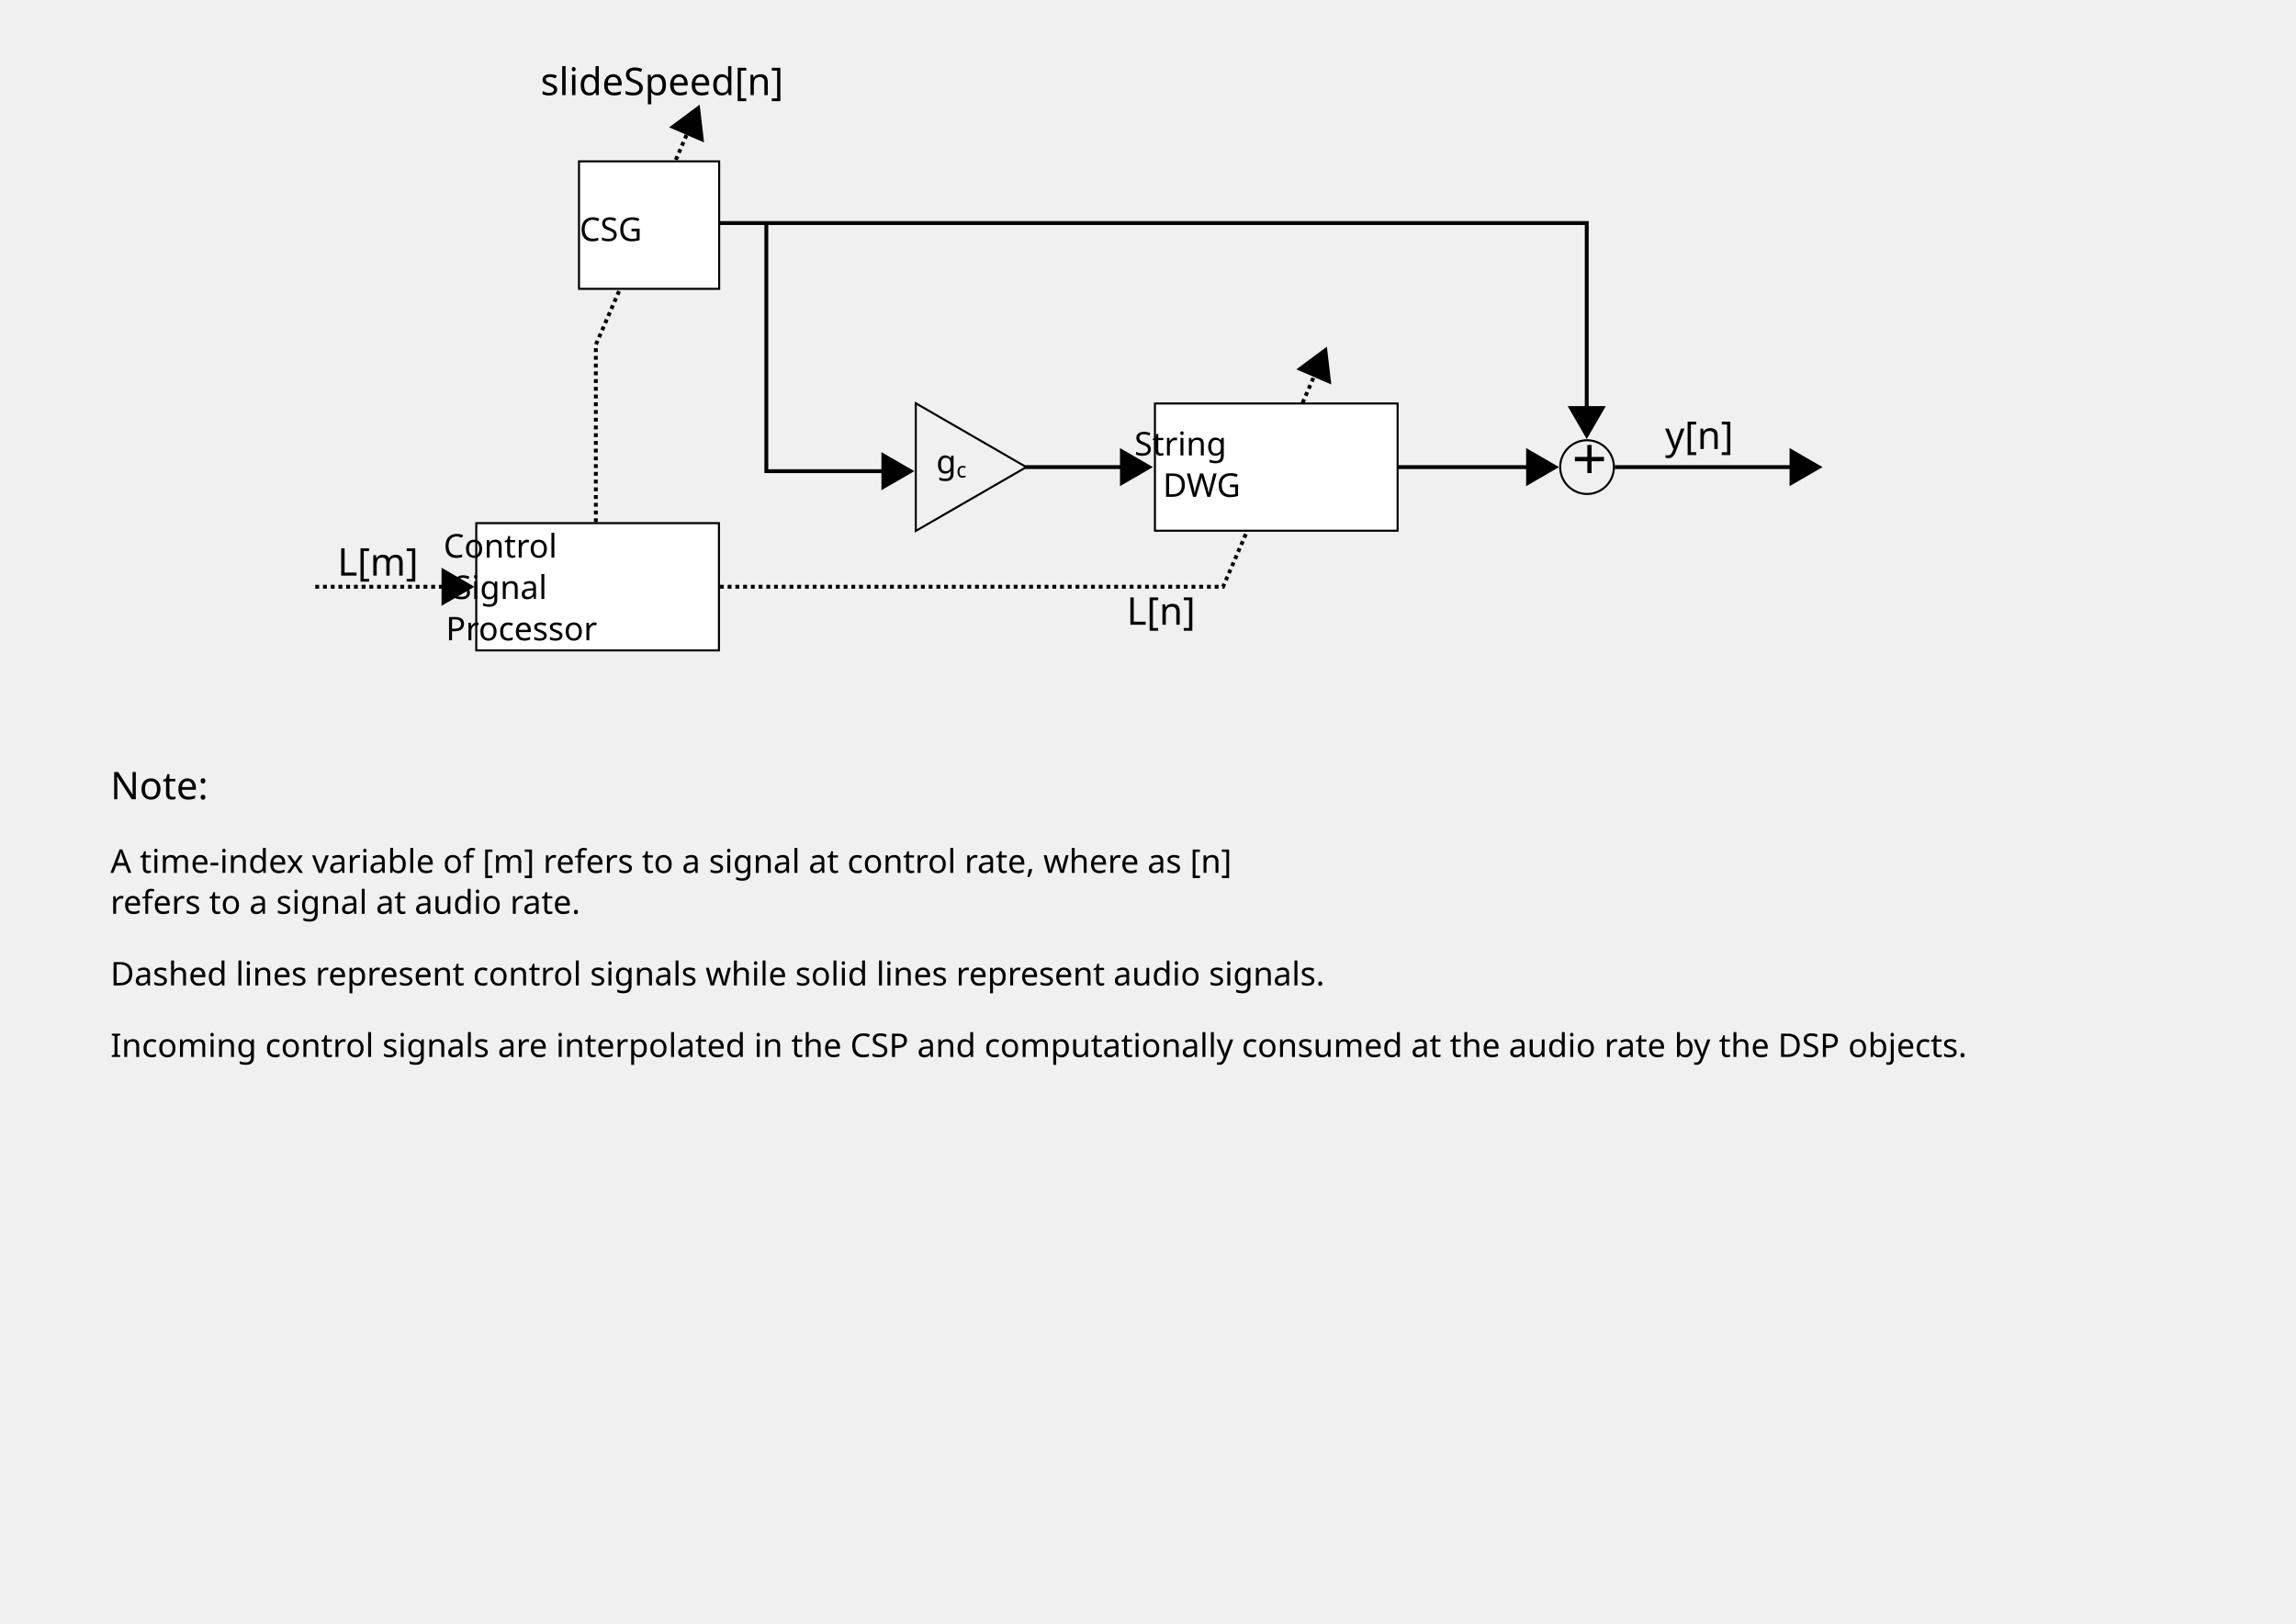
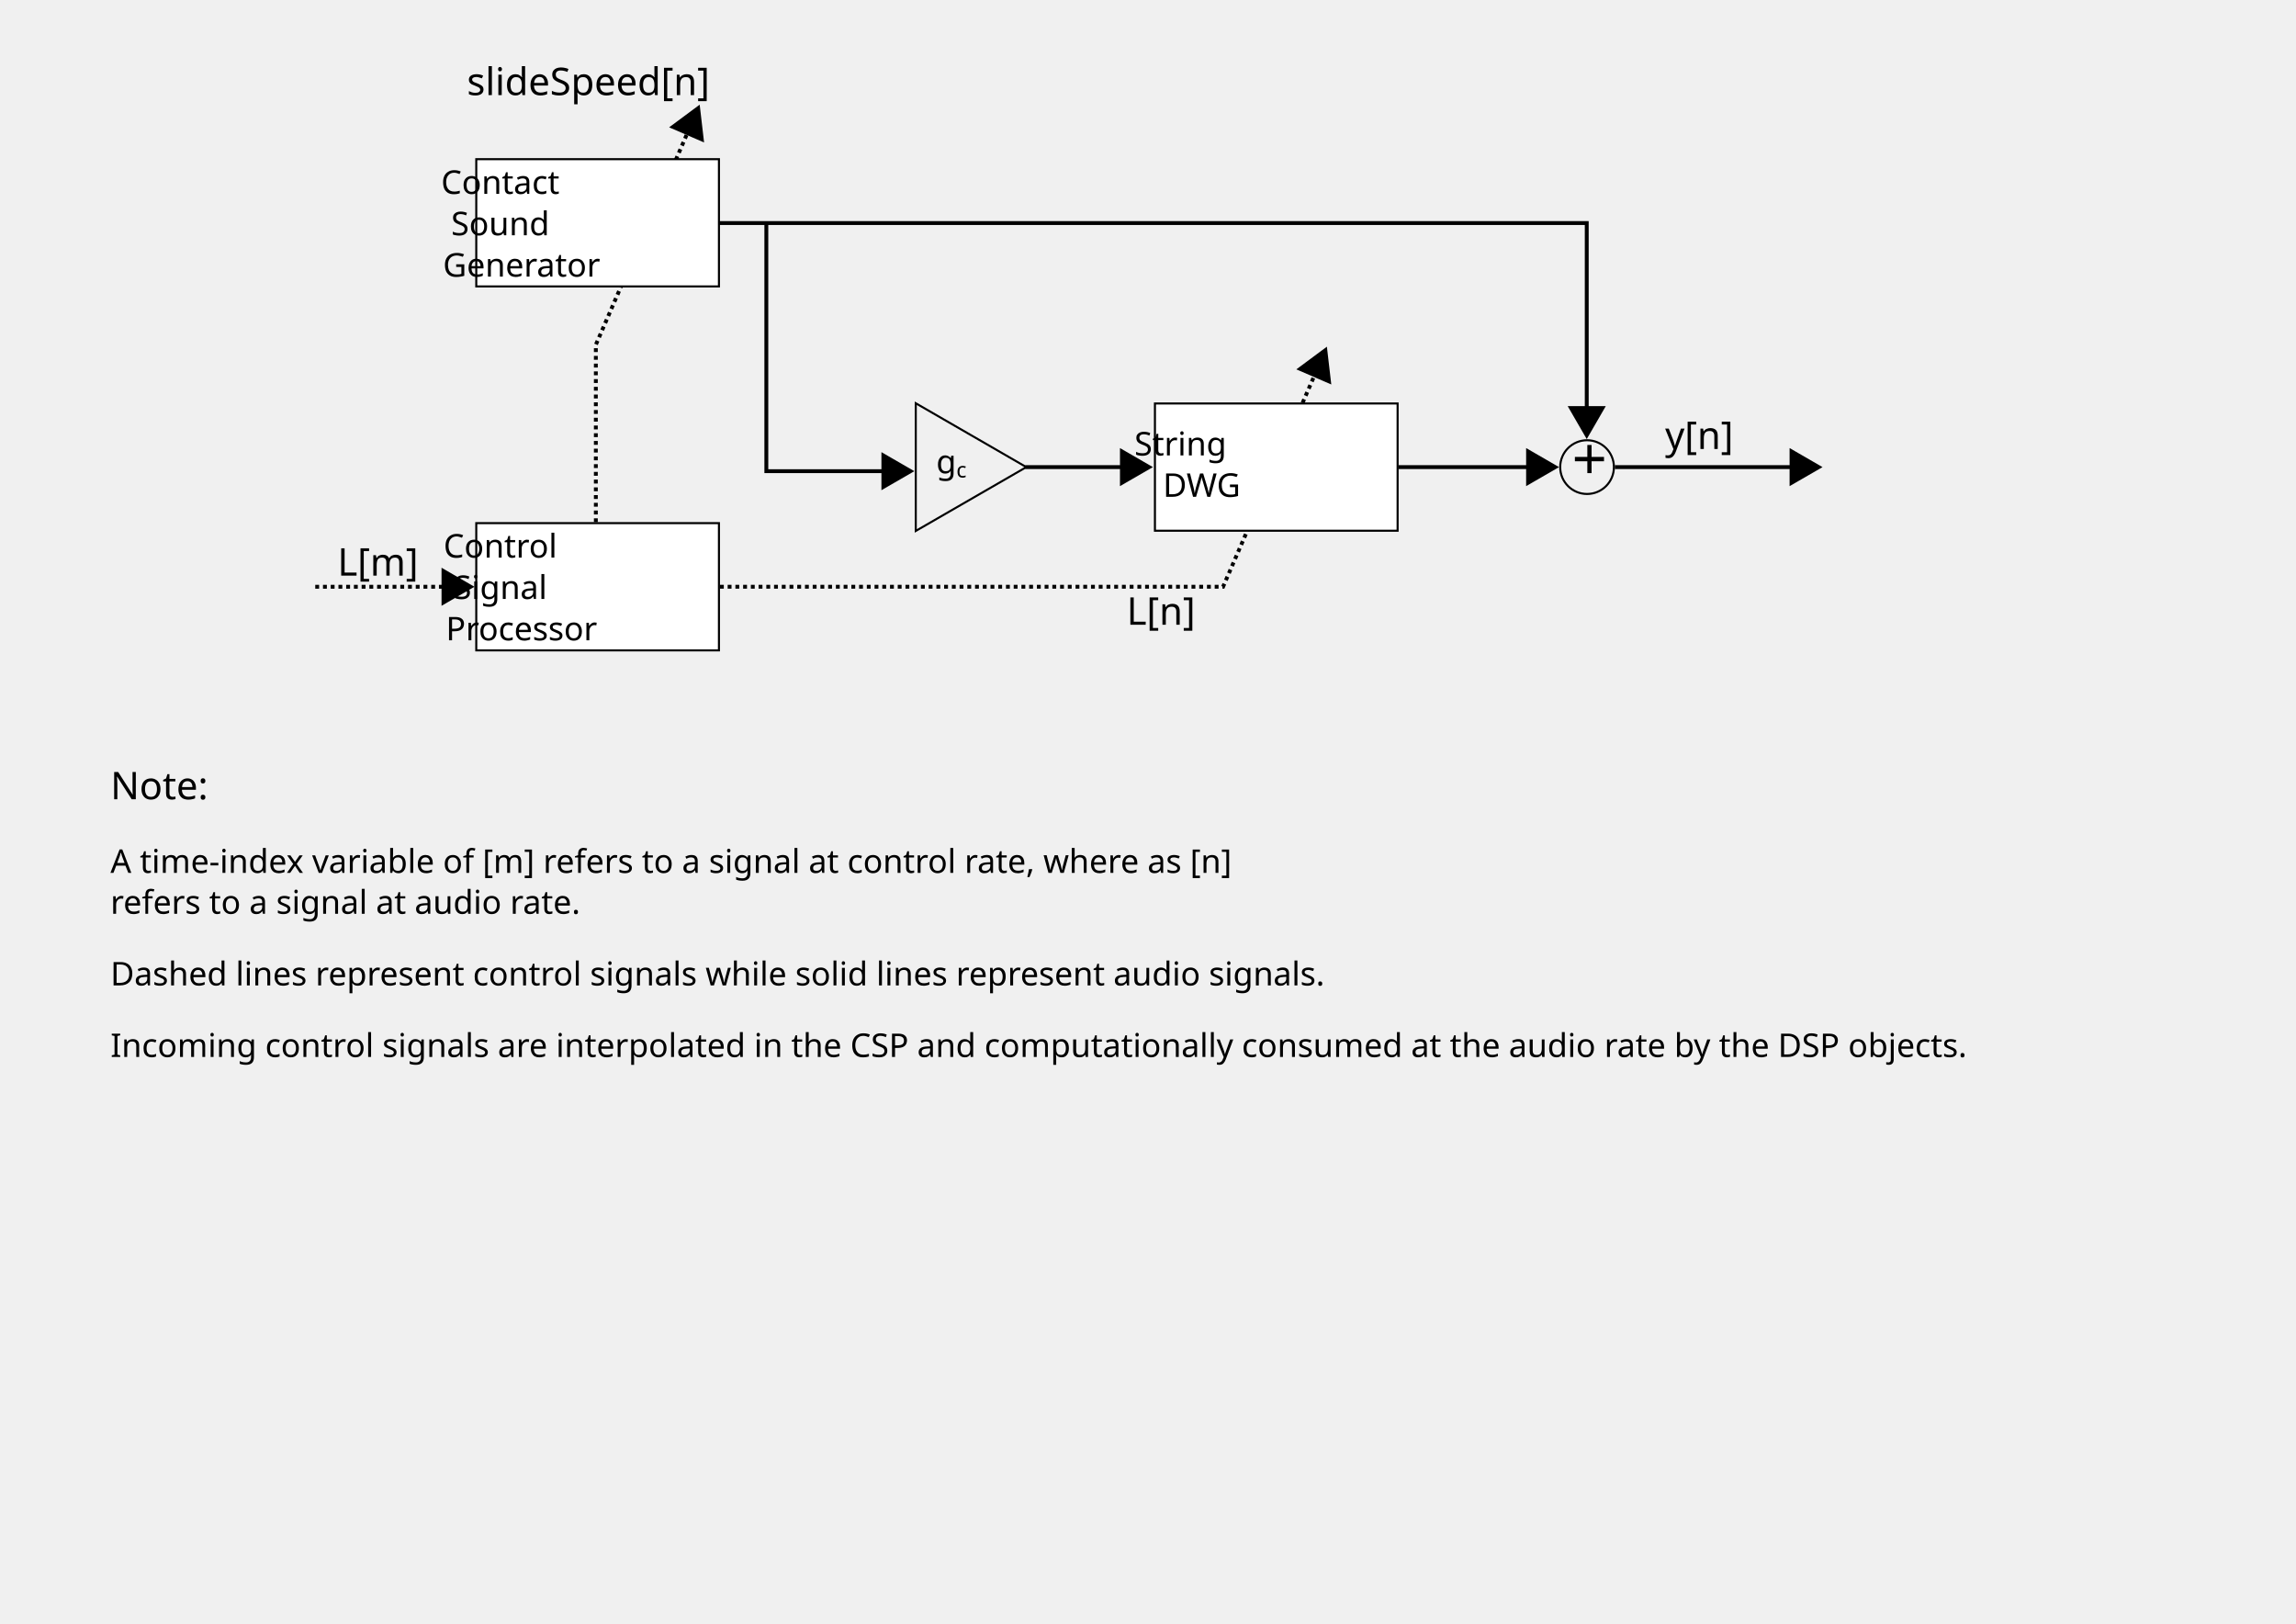
<svg xmlns="http://www.w3.org/2000/svg" width="297mm" height="210mm" viewBox="0 0 297 210" version="1.1" id="svg8">
  <defs id="defs2">
    <marker orient="auto" refY="0.0" refX="0.0" id="marker3201" style="overflow:visible">
      <path id="path3199" d="M 5.77,0.0 L -2.88,5.0 L -2.88,-5.0 L 5.77,0.0 z " style="fill-rule:evenodd;stroke:#000000;stroke-width:1pt;stroke-opacity:1;fill:#000000;fill-opacity:1" transform="scale(0.8)" />
    </marker>
    <marker style="overflow:visible" id="marker1026" refX="0.0" refY="0.0" orient="auto">
      <path transform="scale(0.8)" style="fill-rule:evenodd;stroke:#000000;stroke-width:1pt;stroke-opacity:1;fill:#000000;fill-opacity:1" d="M 5.77,0.0 L -2.88,5.0 L -2.88,-5.0 L 5.77,0.0 z " id="path1024" />
    </marker>
    <marker style="overflow:visible" id="marker1593" refX="0.0" refY="0.0" orient="auto">
      <path transform="scale(0.8)" style="fill-rule:evenodd;stroke:#000000;stroke-width:1pt;stroke-opacity:1;fill:#000000;fill-opacity:1" d="M 5.77,0.0 L -2.88,5.0 L -2.88,-5.0 L 5.77,0.0 z " id="path1591" />
    </marker>
    <marker style="overflow:visible" id="marker1483" refX="0.0" refY="0.0" orient="auto">
      <path transform="scale(0.8)" style="fill-rule:evenodd;stroke:#000000;stroke-width:1pt;stroke-opacity:1;fill:#000000;fill-opacity:1" d="M 5.77,0.0 L -2.88,5.0 L -2.88,-5.0 L 5.77,0.0 z " id="path1481" />
    </marker>
    <marker orient="auto" refY="0.0" refX="0.0" id="Arrow2Lend" style="overflow:visible;">
      <path id="path932" style="fill-rule:evenodd;stroke-width:0.625;stroke-linejoin:round;stroke:#000000;stroke-opacity:1;fill:#000000;fill-opacity:1" d="M 8.719,4.034 L -2.207,0.016 L 8.719,-4.002 C 6.973,-1.63 6.983,1.616 8.719,4.034 z " transform="scale(1.1) rotate(180) translate(1,0)" />
    </marker>
    <marker style="overflow:visible" id="marker2074" refX="0.0" refY="0.0" orient="auto">
      <path transform="scale(0.8)" style="fill-rule:evenodd;stroke:#000000;stroke-width:1pt;stroke-opacity:1;fill:#000000;fill-opacity:1" d="M 5.77,0.0 L -2.88,5.0 L -2.88,-5.0 L 5.77,0.0 z " id="path2072" />
    </marker>
    <marker orient="auto" refY="0" refX="0" id="TriangleOutL" style="overflow:visible">
      <path id="path1033" d="M 5.77,0 -2.88,5 V -5 Z" style="fill:#000000;fill-opacity:1;fill-rule:evenodd;stroke:#000000;stroke-width:1pt;stroke-opacity:1" transform="scale(0.8)" />
    </marker>
    <marker style="overflow:visible" id="marker1593-4" refX="0" refY="0" orient="auto">
      <path transform="scale(0.8)" style="fill:#000000;fill-opacity:1;fill-rule:evenodd;stroke:#000000;stroke-width:1pt;stroke-opacity:1" d="M 5.77,0 -2.88,5 V -5 Z" id="path1591-5" />
    </marker>
    <marker style="overflow:visible" id="marker1593-9" refX="0" refY="0" orient="auto">
      <path transform="scale(0.8)" style="fill:#000000;fill-opacity:1;fill-rule:evenodd;stroke:#000000;stroke-width:1pt;stroke-opacity:1" d="M 5.77,0 -2.88,5 V -5 Z" id="path1591-8" />
    </marker>
    <marker style="overflow:visible" id="marker1593-2" refX="0" refY="0" orient="auto">
      <path transform="scale(0.8)" style="fill:#000000;fill-opacity:1;fill-rule:evenodd;stroke:#000000;stroke-width:1pt;stroke-opacity:1" d="M 5.77,0 -2.88,5 V -5 Z" id="path1591-85" />
    </marker>
    <marker style="overflow:visible" id="marker1593-1" refX="0" refY="0" orient="auto">
      <path transform="scale(0.8)" style="fill:#000000;fill-opacity:1;fill-rule:evenodd;stroke:#000000;stroke-width:1pt;stroke-opacity:1" d="M 5.77,0 -2.88,5 V -5 Z" id="path1591-9" />
    </marker>
    <marker style="overflow:visible" id="marker1593-1-6" refX="0" refY="0" orient="auto">
      <path transform="scale(0.8)" style="fill:#000000;fill-opacity:1;fill-rule:evenodd;stroke:#000000;stroke-width:1pt;stroke-opacity:1" d="M 5.77,0 -2.88,5 V -5 Z" id="path1591-9-2" />
    </marker>
    <marker style="overflow:visible" id="marker1593-1-1" refX="0" refY="0" orient="auto">
      <path transform="scale(0.8)" style="fill:#000000;fill-opacity:1;fill-rule:evenodd;stroke:#000000;stroke-width:1pt;stroke-opacity:1" d="M 5.77,0 -2.88,5 V -5 Z" id="path1591-9-3" />
    </marker>
    <marker style="overflow:visible" id="marker1593-9-9" refX="0" refY="0" orient="auto">
      <path transform="scale(0.8)" style="fill:#000000;fill-opacity:1;fill-rule:evenodd;stroke:#000000;stroke-width:1pt;stroke-opacity:1" d="M 5.77,0 -2.88,5 V -5 Z" id="path1591-8-1" />
    </marker>
    <marker orient="auto" refY="0" refX="0" id="marker1176-5" style="overflow:visible">
      <path id="path1053-0" d="M 5.77,0 -2.88,5 V -5 Z" style="fill:#000000;fill-opacity:1;fill-rule:evenodd;stroke:#000000;stroke-width:1pt;stroke-opacity:1" transform="scale(0.8)" />
    </marker>
    <marker style="overflow:visible" id="marker1593-2-7" refX="0" refY="0" orient="auto">
      <path transform="scale(0.8)" style="fill:#000000;fill-opacity:1;fill-rule:evenodd;stroke:#000000;stroke-width:1pt;stroke-opacity:1" d="M 5.77,0 -2.88,5 V -5 Z" id="path1591-85-0" />
    </marker>
    <marker style="overflow:visible" id="marker1593-1-6-4" refX="0" refY="0" orient="auto">
      <path transform="scale(0.8)" style="fill:#000000;fill-opacity:1;fill-rule:evenodd;stroke:#000000;stroke-width:1pt;stroke-opacity:1" d="M 5.77,0 -2.88,5 V -5 Z" id="path1591-9-2-8" />
    </marker>
    <marker orient="auto" refY="0" refX="0" id="marker3910-8" style="overflow:visible">
      <path id="path3908-6" d="M 5.77,0 -2.88,5 V -5 Z" style="fill:#000000;fill-opacity:1;fill-rule:evenodd;stroke:#000000;stroke-width:1pt;stroke-opacity:1" transform="scale(0.8)" />
    </marker>
    <marker orient="auto" refY="0" refX="0" id="marker3910-8-7" style="overflow:visible">
      <path id="path3908-6-5" d="M 5.77,0 -2.88,5 V -5 Z" style="fill:#000000;fill-opacity:1;fill-rule:evenodd;stroke:#000000;stroke-width:1pt;stroke-opacity:1" transform="scale(0.8)" />
    </marker>
    <marker style="overflow:visible" id="marker1593-1-6-1" refX="0" refY="0" orient="auto">
      <path transform="scale(0.8)" style="fill:#000000;fill-opacity:1;fill-rule:evenodd;stroke:#000000;stroke-width:1pt;stroke-opacity:1" d="M 5.77,0 -2.88,5 V -5 Z" id="path1591-9-2-0" />
    </marker>
    <marker style="overflow:visible" id="marker1593-1-6-4-4" refX="0" refY="0" orient="auto">
      <path transform="scale(0.8)" style="fill:#000000;fill-opacity:1;fill-rule:evenodd;stroke:#000000;stroke-width:1pt;stroke-opacity:1" d="M 5.77,0 -2.88,5 V -5 Z" id="path1591-9-2-8-1" />
    </marker>
    <marker style="overflow:visible" id="marker1496-6" refX="0" refY="0" orient="auto">
      <path transform="scale(0.8)" style="fill:#000000;fill-opacity:1;fill-rule:evenodd;stroke:#000000;stroke-width:1pt;stroke-opacity:1" d="M 5.77,0 -2.88,5 V -5 Z" id="path1494-2" />
    </marker>
    <marker style="overflow:visible" id="marker1496-6-3" refX="0" refY="0" orient="auto">
      <path transform="scale(0.8)" style="fill:#000000;fill-opacity:1;fill-rule:evenodd;stroke:#000000;stroke-width:1pt;stroke-opacity:1" d="M 5.77,0 -2.88,5 V -5 Z" id="path1494-2-1" />
    </marker>
    <marker style="overflow:visible" id="marker1593-7" refX="0" refY="0" orient="auto">
      <path transform="scale(0.8)" style="fill:#000000;fill-opacity:1;fill-rule:evenodd;stroke:#000000;stroke-width:1pt;stroke-opacity:1" d="M 5.77,0 -2.88,5 V -5 Z" id="path1591-3" />
    </marker>
  </defs>
  <g id="layer1" transform="translate(0,-87)">
    <text xml:space="preserve" style="font-style:normal;font-variant:normal;font-weight:normal;font-stretch:normal;font-size:7.761px;line-height:0.5;font-family:sans-serif;-inkscape-font-specification:'sans-serif, Normal';font-variant-ligatures:normal;font-variant-caps:normal;font-variant-numeric:normal;font-feature-settings:normal;text-align:center;letter-spacing:0px;word-spacing:0px;writing-mode:lr-tb;baseline-shift:baseline;text-anchor:middle;fill:#000000;fill-opacity:1;stroke:none;stroke-width:0.265" x="55.227" y="199.487" id="text819-7-0-7">
      <tspan id="tspan1123-2" x="55.227" y="203.443" />
    </text>
    <text xml:space="preserve" style="font-style:normal;font-weight:normal;font-size:4.233px;line-height:1.25;font-family:sans-serif;letter-spacing:0px;word-spacing:0px;baseline-shift:sub;fill:#000000;fill-opacity:1;stroke:none;stroke-width:0.265" x="84.071" y="162.565" id="text1284">
      <tspan id="tspan1282" x="84.071" y="166.311" style="font-size:4.233px;baseline-shift:sub;stroke-width:0.265" />
    </text>
    <flowRoot xml:space="preserve" id="flowRoot1324" style="font-style:normal;font-weight:normal;font-size:16px;line-height:1.25;font-family:sans-serif;letter-spacing:0px;word-spacing:0px;fill:#000000;fill-opacity:1;stroke:none" transform="matrix(0.2645833,0,0,0.2645833,0,137.5754)">
      <flowRegion id="flowRegion1326">
        <rect id="rect1328" width="37.5" height="30" x="484.5" y="270.701" />
      </flowRegion>
      <flowPara id="flowPara1330" />
    </flowRoot>
    <path style="fill:none;stroke:#000000;stroke-width:0.5;stroke-linecap:butt;stroke-linejoin:miter;stroke-miterlimit:4;stroke-dasharray:none;stroke-opacity:1;marker-end:url(#marker1593)" d="m 132.636,147.412 13.657,0" id="path1583" />
    <path style="fill:none;stroke:#000000;stroke-width:0.5;stroke-linecap:butt;stroke-linejoin:miter;stroke-miterlimit:4;stroke-dasharray:none;stroke-opacity:1;marker-end:url(#marker1176-5)" d="m 180.89,147.412 h 17.942" id="path1417-5" />
    <g transform="rotate(90,137.4199,117.9223)" id="g1010-2">
      <text id="text1001-7" y="52.481" x="163.658" style="font-style:normal;font-weight:normal;font-size:10.583px;line-height:1.25;font-family:sans-serif;letter-spacing:0px;word-spacing:0px;fill:#000000;fill-opacity:1;stroke:none;stroke-width:0.265" xml:space="preserve">
        <tspan style="font-size:7.761px;stroke-width:0.265" y="52.481" x="163.658" id="tspan999-6">+</tspan>
      </text>
      <circle r="3.475" cy="50.048" cx="166.91" id="path1003-9" style="opacity:1;fill:none;fill-opacity:1;stroke:#000000;stroke-width:0.265;stroke-linecap:butt;stroke-linejoin:miter;stroke-miterlimit:4;stroke-dasharray:none;stroke-dashoffset:0;stroke-opacity:1;paint-order:markers fill stroke" />
    </g>
    <path style="fill:none;stroke:#000000;stroke-width:0.5;stroke-linecap:butt;stroke-linejoin:miter;stroke-miterlimit:4;stroke-dasharray:none;stroke-opacity:1;marker-end:url(#marker3910-8)" d="m 99.13,115.848 v 32.091 l 16.306,0" id="path3900-2" />
    <path style="fill:none;stroke:#000000;stroke-width:0.5;stroke-linecap:butt;stroke-linejoin:miter;stroke-miterlimit:4;stroke-dasharray:none;stroke-opacity:1;marker-end:url(#marker3910-8-7)" d="M 93.045,115.848 H 205.253 V 140.948" id="path3900-2-0" />
    <path style="fill:none;stroke:#000000;stroke-width:0.5;stroke-linecap:butt;stroke-linejoin:miter;stroke-miterlimit:4;stroke-dasharray:none;stroke-opacity:1;marker-end:url(#marker1593-1-6-1)" d="m 208.89,147.412 h 24.023" id="path1583-2-1-9" />
    <text xml:space="preserve" style="font-style:normal;font-weight:normal;font-size:10.583px;line-height:1.25;font-family:sans-serif;letter-spacing:0px;word-spacing:0px;fill:#000000;fill-opacity:1;stroke:none;stroke-width:0.265" x="215.396" y="145.071" id="text887-56-8">
      <tspan id="tspan885-0-0" x="215.396" y="145.071" style="font-size:4.939px;stroke-width:0.265">y[n]</tspan>
    </text>
    <text xml:space="preserve" style="font-style:normal;font-weight:normal;font-size:10.583px;line-height:1.25;font-family:sans-serif;letter-spacing:0px;word-spacing:0px;fill:#000000;fill-opacity:1;stroke:none;stroke-width:0.265" x="43.651" y="161.446" id="text887-56-8-2">
      <tspan id="tspan885-0-0-0" x="43.651" y="161.446" style="font-size:4.939px;stroke-width:0.265">L[m]</tspan>
    </text>
    <path style="fill:none;stroke:#000000;stroke-width:0.5;stroke-linecap:butt;stroke-linejoin:miter;stroke-miterlimit:4;stroke-dasharray:0.5,0.5;stroke-opacity:1;marker-end:url(#marker1026);stroke-dashoffset:0" d="m 93.127,162.888 65.082,0 12.303,-28.443" id="path1417-5-4" />
    <path style="fill:none;stroke:#000000;stroke-width:0.5;stroke-linecap:butt;stroke-linejoin:miter;stroke-miterlimit:4;stroke-dasharray:0.5,0.5;stroke-opacity:1;marker-end:url(#marker3201);stroke-dashoffset:0" d="m 77.076,154.532 0,-14.743 v -8.202 l 12.303,-28.443" id="path3900-2-3" />
    <path style="fill:none;stroke:#000000;stroke-width:0.5;stroke-linecap:butt;stroke-linejoin:miter;stroke-miterlimit:4;stroke-dasharray:0.5,0.5;stroke-opacity:1;marker-end:url(#marker1593-7);stroke-dashoffset:0" d="M 40.78,162.888 H 58.534" id="path1583-1" />
    <text xml:space="preserve" style="font-style:normal;font-weight:normal;font-size:10.583px;line-height:1.25;font-family:sans-serif;letter-spacing:0px;word-spacing:0px;fill:#000000;fill-opacity:1;stroke:none;stroke-width:0.265" x="145.734" y="167.796" id="text887-56-8-2-7">
      <tspan id="tspan885-0-0-0-4" x="145.734" y="167.796" style="font-size:4.939px;stroke-width:0.265">L[n]</tspan>
    </text>
    <text xml:space="preserve" style="font-style:normal;font-weight:normal;font-size:3.175px;line-height:1.25;font-family:sans-serif;letter-spacing:0px;word-spacing:0px;fill:#000000;fill-opacity:1;stroke:none;stroke-width:0.265" x="14.287" y="190.373" id="text2675">
      <tspan x="14.287" y="190.373" style="font-size:4.939px;stroke-width:0.265" id="tspan2679">Note:</tspan>
      <tspan x="14.287" y="194.986" style="font-size:4.233px;stroke-width:0.265" id="tspan2684" />
      <tspan x="14.287" y="199.891" style="font-size:4.233px;stroke-width:0.265" id="tspan2686">A time-index variable of [m] refers to a signal at control rate, where as [n] </tspan>
      <tspan x="14.287" y="205.183" style="font-size:4.233px;stroke-width:0.265" id="tspan2692">refers to a signal at audio rate.</tspan>
      <tspan x="14.287" y="209.538" style="font-size:4.233px;stroke-width:0.265" id="tspan1101" />
      <tspan x="14.287" y="214.443" style="font-size:4.233px;stroke-width:0.265" id="tspan1103">Dashed lines represent control signals while solid lines represent audio signals.</tspan>
      <tspan x="14.287" y="218.798" style="font-size:4.233px;stroke-width:0.265" id="tspan1105" />
      <tspan x="14.287" y="223.704" style="font-size:4.233px;stroke-width:0.265" id="tspan1107">Incoming control signals are interpolated in the CSP and computationally consumed at the audio rate by the DSP objects.</tspan>
    </text>
-     <text xml:space="preserve" style="font-style:normal;font-weight:normal;font-size:10.583px;line-height:1.25;font-family:sans-serif;letter-spacing:0px;word-spacing:0px;fill:#000000;fill-opacity:1;stroke:none;stroke-width:0.265" x="69.935" y="99.301" id="text887-56-8-2-7-3">
-       <tspan id="tspan885-0-0-0-4-1" x="69.935" y="99.301" style="font-size:4.939px;stroke-width:0.265">slideSpeed[n]</tspan>
+     <text xml:space="preserve" style="font-style:normal;font-weight:normal;font-size:10.583px;line-height:1.25;font-family:sans-serif;letter-spacing:0px;word-spacing:0px;fill:#000000;fill-opacity:1;stroke:none;stroke-width:0.265" x="60.401" y="99.301" id="text887-56-8-2-7-3">
+       <tspan id="tspan885-0-0-0-4-1" x="60.401" y="99.301" style="font-size:4.939px;stroke-width:0.265">slideSpeed[n]</tspan>
    </text>
    <g transform="translate(-12.01132,112.7374)" id="g964-6">
      <path style="opacity:1;fill:none;fill-opacity:1;stroke:#000000;stroke-width:0.265;stroke-miterlimit:4;stroke-dasharray:none;stroke-opacity:1" id="path940-3" d="m 144.772,34.675 -7.151,4.128 -7.151,4.128 0,-8.257 0,-8.257 7.151,4.128 z" />
      <text xml:space="preserve" style="font-style:normal;font-variant:normal;font-weight:normal;font-stretch:normal;font-size:10.583px;line-height:1.25;font-family:sans-serif;-inkscape-font-specification:'sans-serif, Normal';font-variant-ligatures:normal;font-variant-caps:normal;font-variant-numeric:normal;font-feature-settings:normal;text-align:start;letter-spacing:0px;word-spacing:0px;writing-mode:lr-tb;text-anchor:start;fill:#000000;fill-opacity:1;stroke:none;stroke-width:0.265" x="133.111" y="35.466" id="text944-8">
        <tspan id="tspan946-4" style="font-style:normal;font-variant:normal;font-weight:normal;font-stretch:normal;font-size:4.233px;font-family:sans-serif;-inkscape-font-specification:'sans-serif, Normal';font-variant-ligatures:normal;font-variant-caps:normal;font-variant-numeric:normal;font-feature-settings:normal;text-align:start;writing-mode:lr-tb;text-anchor:start" x="133.111" y="35.466">g<tspan style="font-size:65%;baseline-shift:sub" id="tspan950-8">c</tspan>
        </tspan>
      </text>
    </g>
  </g>
  <g id="layer2">
-     <g transform="translate(52.51652,-2.434336)" id="g824-1-8-0-8">
-       <g id="g909-4-3-7" transform="translate(0.5291667,-1.058333)">
-         <rect style="opacity:1;fill:#ffffff;fill-opacity:1;stroke:#000000;stroke-width:0.265;stroke-miterlimit:4;stroke-dasharray:none;stroke-opacity:1" id="rect815-3-1-5-3" width="18.132" height="16.488" x="21.85" y="24.36" />
-         <text xml:space="preserve" style="font-style:normal;font-variant:normal;font-weight:normal;font-stretch:normal;font-size:4.233px;line-height:1.5;font-family:sans-serif;-inkscape-font-specification:'sans-serif, Normal';font-variant-ligatures:normal;font-variant-caps:normal;font-variant-numeric:normal;font-feature-settings:normal;text-align:center;letter-spacing:0px;word-spacing:0px;writing-mode:lr-tb;text-anchor:middle;fill:#000000;fill-opacity:1;stroke:none;stroke-width:0.265" x="30.92" y="34.654" id="text819-7-0-8-2">
-           <tspan x="30.92" y="34.654" id="tspan1009-7">CSG</tspan>
-         </text>
-       </g>
-     </g>
    <g id="g824-9-4-2" transform="translate(132.8046,27.80869)">
      <rect y="24.375" x="16.593" height="16.457" width="31.391" id="rect815-72-1-7" style="opacity:1;fill:#ffffff;fill-opacity:1;stroke:#000000;stroke-width:0.265;stroke-miterlimit:4;stroke-dasharray:none;stroke-opacity:1" />
      <text id="text819-9-6-9" y="31.095" x="32.279" style="font-style:normal;font-weight:normal;font-size:10.583px;line-height:0.5;font-family:sans-serif;text-align:center;letter-spacing:0px;word-spacing:0px;text-anchor:middle;fill:#000000;fill-opacity:1;stroke:none;stroke-width:0.265" xml:space="preserve">
        <tspan style="font-style:normal;font-variant:normal;font-weight:normal;font-stretch:normal;font-size:4.233px;line-height:0.5;font-family:sans-serif;-inkscape-font-specification:'sans-serif, Normal';font-variant-ligatures:normal;font-variant-caps:normal;font-variant-numeric:normal;font-feature-settings:normal;text-align:center;writing-mode:lr-tb;text-anchor:middle;stroke-width:0.265" y="31.095" x="32.279" id="tspan1084-9">String</tspan>
        <tspan style="font-style:normal;font-variant:normal;font-weight:normal;font-stretch:normal;font-size:4.233px;line-height:0.5;font-family:sans-serif;-inkscape-font-specification:'sans-serif, Normal';font-variant-ligatures:normal;font-variant-caps:normal;font-variant-numeric:normal;font-feature-settings:normal;text-align:center;writing-mode:lr-tb;text-anchor:middle;stroke-width:0.265" y="36.448" x="32.279" id="tspan972">DWG</tspan>
      </text>
    </g>
    <g id="g824-9-4-2-5" transform="translate(45.01485,43.28411)">
      <rect y="24.375" x="16.593" height="16.457" width="31.391" id="rect815-72-1-7-2" style="opacity:1;fill:#ffffff;fill-opacity:1;stroke:#000000;stroke-width:0.265;stroke-miterlimit:4;stroke-dasharray:none;stroke-opacity:1" />
      <text id="text819-9-6-9-4" y="28.828" x="32.083" style="font-style:normal;font-weight:normal;font-size:10.583px;line-height:0.5;font-family:sans-serif;text-align:center;letter-spacing:0px;word-spacing:0px;text-anchor:middle;fill:#000000;fill-opacity:1;stroke:none;stroke-width:0.265" xml:space="preserve">
        <tspan style="font-style:normal;font-variant:normal;font-weight:normal;font-stretch:normal;font-size:4.233px;line-height:0.5;font-family:sans-serif;-inkscape-font-specification:'sans-serif, Normal';font-variant-ligatures:normal;font-variant-caps:normal;font-variant-numeric:normal;font-feature-settings:normal;text-align:center;writing-mode:lr-tb;text-anchor:middle;stroke-width:0.265" y="28.828" x="32.083" id="tspan972-2">Control</tspan>
        <tspan style="font-style:normal;font-variant:normal;font-weight:normal;font-stretch:normal;font-size:4.233px;line-height:0.5;font-family:sans-serif;-inkscape-font-specification:'sans-serif, Normal';font-variant-ligatures:normal;font-variant-caps:normal;font-variant-numeric:normal;font-feature-settings:normal;text-align:center;writing-mode:lr-tb;text-anchor:middle;stroke-width:0.265" y="34.182" x="32.083" id="tspan1082">Signal</tspan>
        <tspan style="font-style:normal;font-variant:normal;font-weight:normal;font-stretch:normal;font-size:4.233px;line-height:0.5;font-family:sans-serif;-inkscape-font-specification:'sans-serif, Normal';font-variant-ligatures:normal;font-variant-caps:normal;font-variant-numeric:normal;font-feature-settings:normal;text-align:center;writing-mode:lr-tb;text-anchor:middle;stroke-width:0.265" y="39.535" x="32.083" id="tspan1084">Processor</tspan>
      </text>
    </g>
+     <g id="g824-9-4-2-5-1" transform="translate(45.01485,-3.754747)">
+       <rect y="24.342" x="16.593" height="16.457" width="31.391" id="rect815-72-1-7-2-7" style="opacity:1;fill:#ffffff;fill-opacity:1;stroke:#000000;stroke-width:0.265;stroke-miterlimit:4;stroke-dasharray:none;stroke-opacity:1" />
+       <text id="text819-9-6-9-4-7" y="28.828" x="32.083" style="font-style:normal;font-weight:normal;font-size:10.583px;line-height:0.5;font-family:sans-serif;text-align:center;letter-spacing:0px;word-spacing:0px;text-anchor:middle;fill:#000000;fill-opacity:1;stroke:none;stroke-width:0.265" xml:space="preserve">
+         <tspan style="font-style:normal;font-variant:normal;font-weight:normal;font-stretch:normal;font-size:4.233px;line-height:0.5;font-family:sans-serif;-inkscape-font-specification:'sans-serif, Normal';font-variant-ligatures:normal;font-variant-caps:normal;font-variant-numeric:normal;font-feature-settings:normal;text-align:center;writing-mode:lr-tb;text-anchor:middle;stroke-width:0.265" y="28.828" x="32.083" id="tspan1084-5">Contact</tspan>
+         <tspan style="font-style:normal;font-variant:normal;font-weight:normal;font-stretch:normal;font-size:4.233px;line-height:0.5;font-family:sans-serif;-inkscape-font-specification:'sans-serif, Normal';font-variant-ligatures:normal;font-variant-caps:normal;font-variant-numeric:normal;font-feature-settings:normal;text-align:center;writing-mode:lr-tb;text-anchor:middle;stroke-width:0.265" y="34.182" x="32.083" id="tspan1151">Sound</tspan>
+         <tspan style="font-style:normal;font-variant:normal;font-weight:normal;font-stretch:normal;font-size:4.233px;line-height:0.5;font-family:sans-serif;-inkscape-font-specification:'sans-serif, Normal';font-variant-ligatures:normal;font-variant-caps:normal;font-variant-numeric:normal;font-feature-settings:normal;text-align:center;writing-mode:lr-tb;text-anchor:middle;stroke-width:0.265" y="39.535" x="32.083" id="tspan1153">Generator</tspan>
+       </text>
+     </g>
  </g>
</svg>
